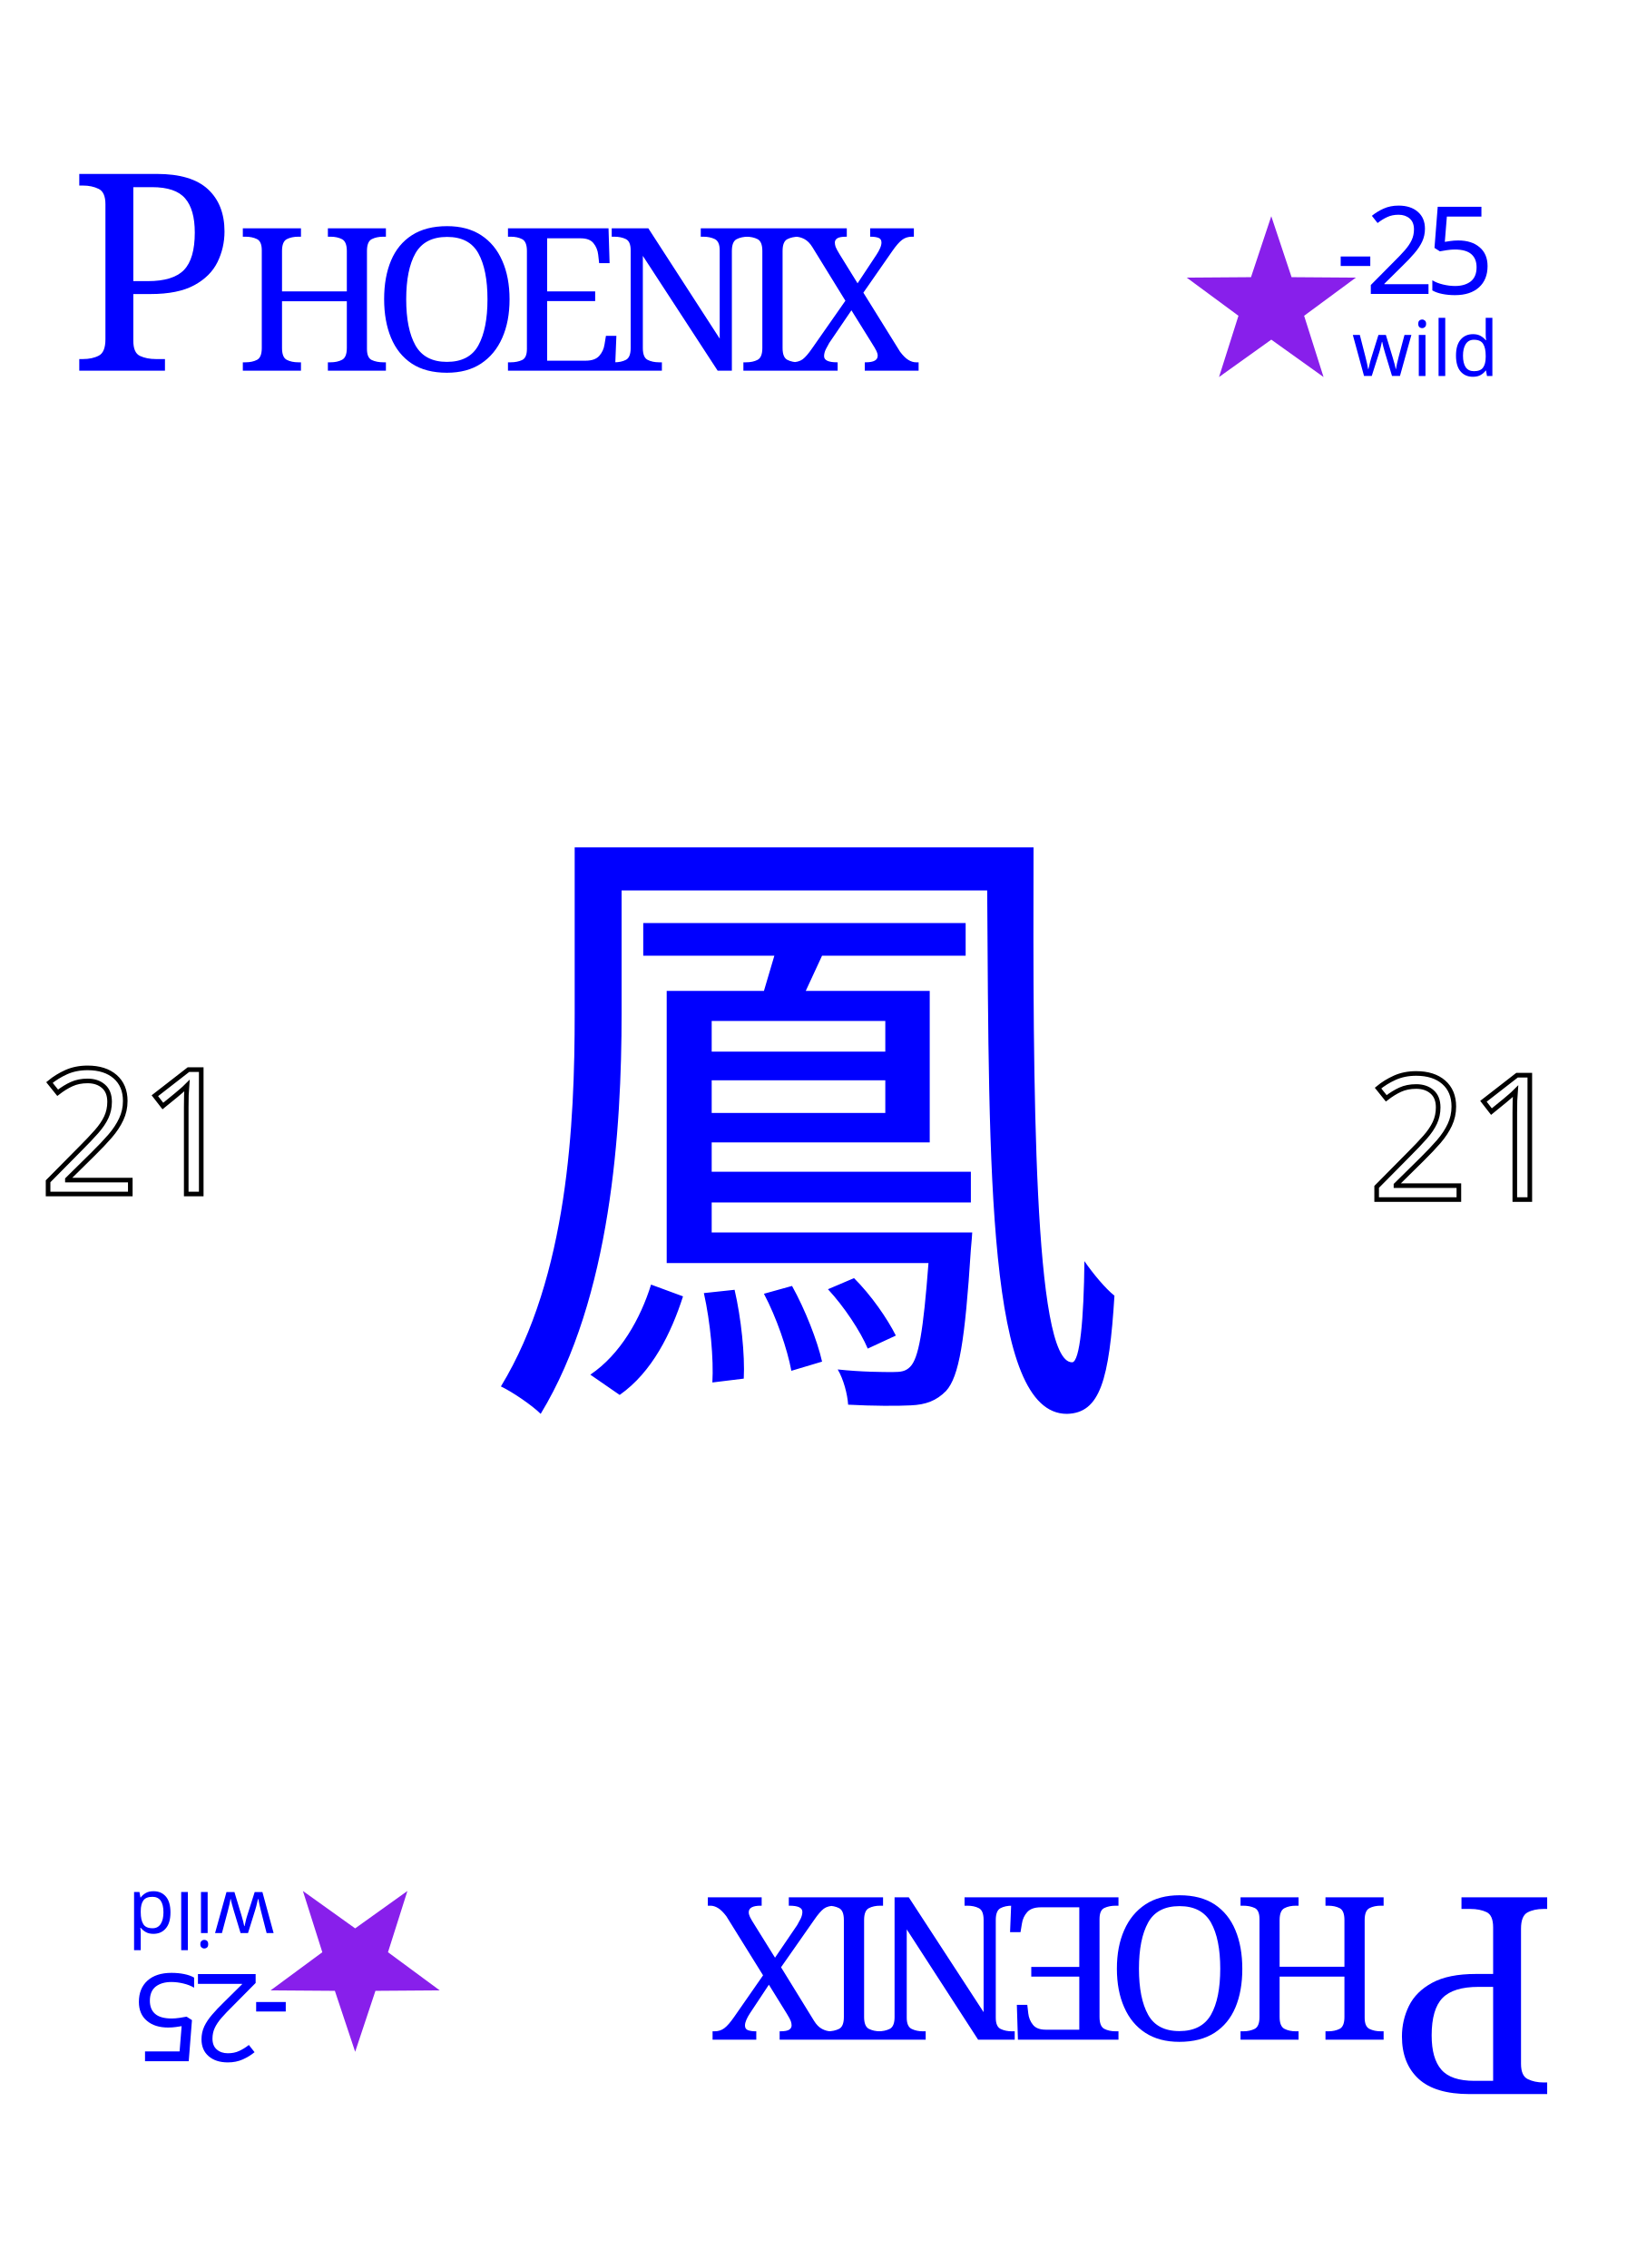
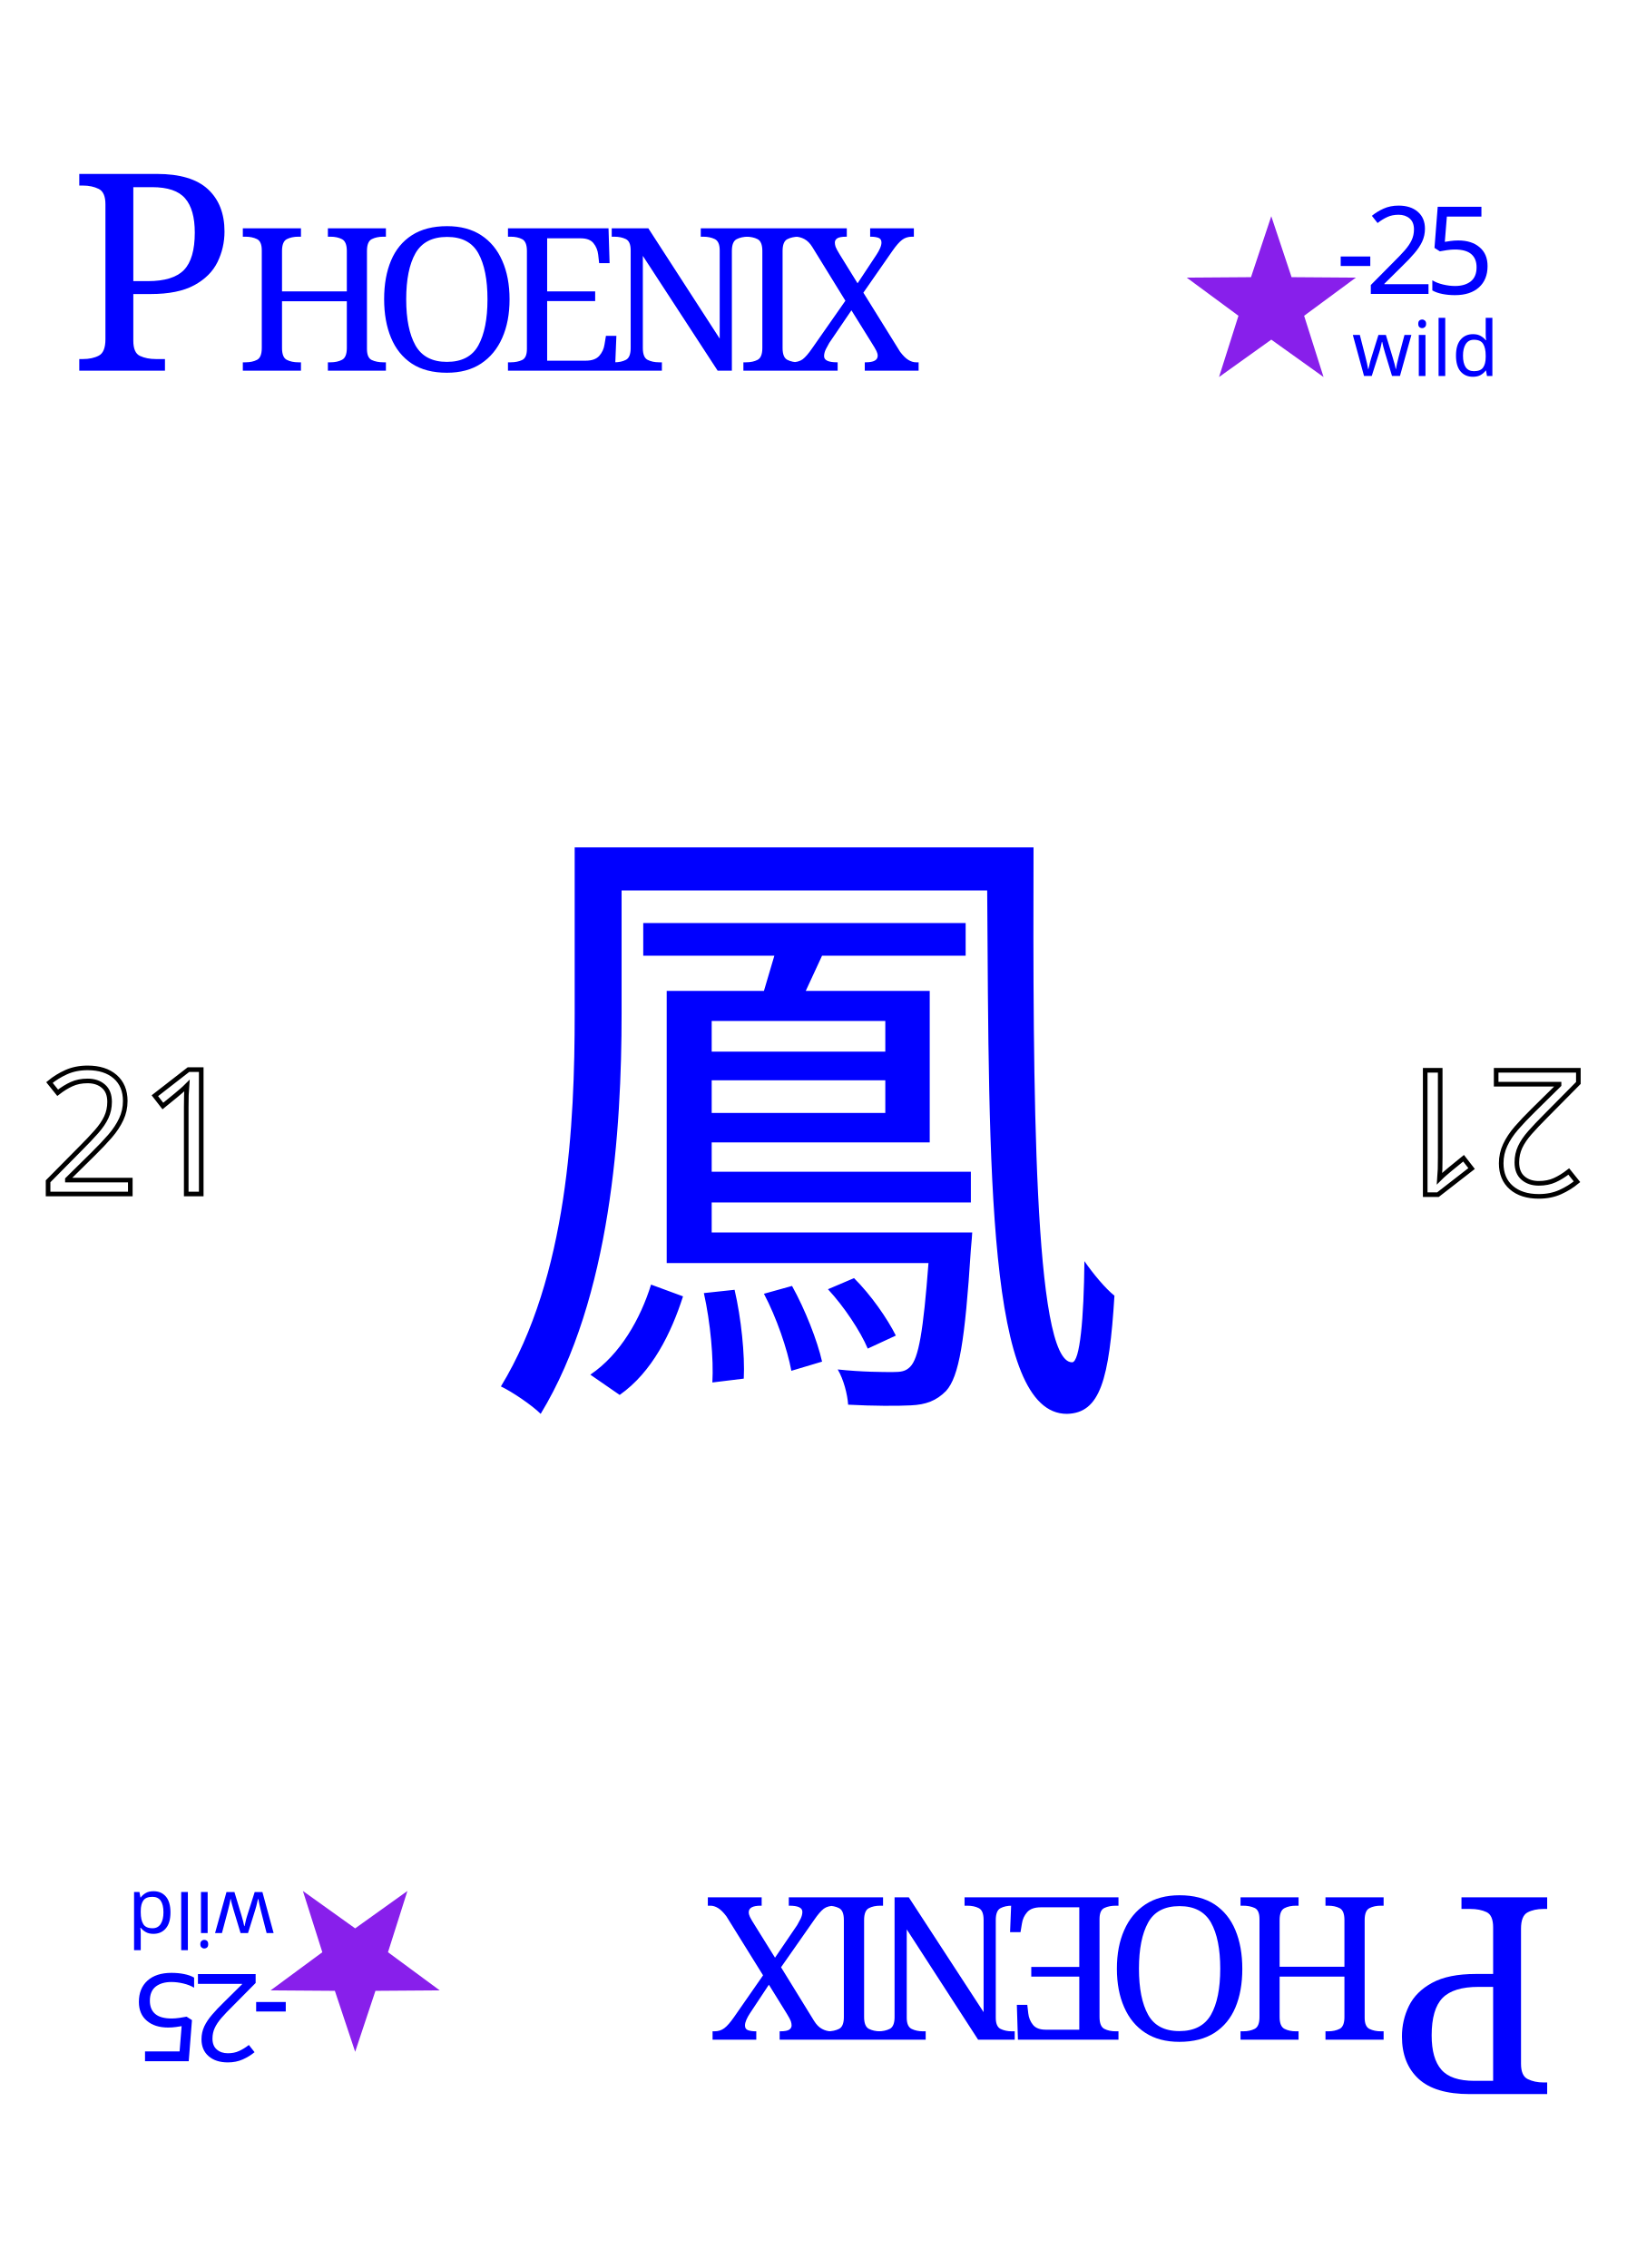
<svg xmlns="http://www.w3.org/2000/svg" width="224.25" height="312.781" id="svg18947" version="1.1">
  <defs id="defs18949">
    <linearGradient id="linearGradient3006">
      <stop id="stop3008" offset="0" style="stop-color:#ffffff;stop-opacity:1;" />
      <stop style="stop-color:#7f7f7f;stop-opacity:1;" offset="0.377" id="stop3014" />
      <stop id="stop3016" offset="0.802" style="stop-color:#ffffff;stop-opacity:1;" />
      <stop id="stop3010" offset="1" style="stop-color:#cccccc;stop-opacity:1" />
    </linearGradient>
    <linearGradient id="linearGradient3804">
      <stop id="stop3806" offset="0" style="stop-color:#000000;stop-opacity:1;" />
      <stop style="stop-color:#333333;stop-opacity:1" offset="0.5" id="stop3812" />
      <stop id="stop3808" offset="1" style="stop-color:#000000;stop-opacity:1;" />
    </linearGradient>
    <linearGradient id="linearGradient3833">
      <stop id="stop3835" offset="0" style="stop-color:#000000;stop-opacity:1;" />
      <stop style="stop-color:#333333;stop-opacity:1" offset="0.5" id="stop3841" />
      <stop id="stop3837" offset="1" style="stop-color:#000000;stop-opacity:1" />
    </linearGradient>
    <linearGradient id="linearGradient3851">
      <stop id="stop3853" offset="0" style="stop-color:#808080;stop-opacity:1;" />
      <stop style="stop-color:#ffffff;stop-opacity:1;" offset="0.5" id="stop3859" />
      <stop id="stop3855" offset="1" style="stop-color:#808080;stop-opacity:1;" />
    </linearGradient>
  </defs>
  <g id="layer1" transform="translate(-247.874,-381.6862)" style="display:inline">
    <g transform="translate(-0.5108173,6e-5)" id="g105150">
      <text xml:space="preserve" style="font-size:38px;font-style:normal;font-weight:normal;line-height:125%;letter-spacing:0px;word-spacing:0px;fill:#000000;fill-opacity:1;stroke:none;font-family:Sans" x="314.758" y="437.67" id="text9518">
        <tspan id="tspan9520" x="314.758" y="437.67" />
      </text>
      <text xml:space="preserve" style="font-size:38px;font-style:normal;font-weight:normal;line-height:125%;letter-spacing:0px;word-spacing:0px;fill:#000000;fill-opacity:1;stroke:none;font-family:Sans" x="545.138" y="421.799" id="text9788">
        <tspan id="tspan9790" x="545.138" y="421.799" />
      </text>
      <g id="g345447" transform="matrix(0.95,0,0,0.95,18.02549,26.90384)">
        <text id="text9514" y="427.268" x="252.473" style="font-size:40px;font-style:normal;font-variant:normal;font-weight:normal;font-stretch:normal;text-align:start;line-height:125%;letter-spacing:0px;word-spacing:0px;writing-mode:lr;text-anchor:start;fill:#0000ff;fill-opacity:1;stroke:none;font-family:serif;-inkscape-font-specification:'serif, Normal';" xml:space="preserve">
          <tspan style="letter-spacing:-2.978;-inkscape-font-specification:'serif, Normal';font-family:serif;font-weight:normal;font-style:normal;font-stretch:normal;font-variant:normal;font-size:40px;text-anchor:start;text-align:start;writing-mode:lr;line-height:125%;" y="427.268" x="252.473" id="tspan9516">P<tspan style="-inkscape-font-specification:'serif, Normal';font-family:serif;font-weight:normal;font-style:normal;font-stretch:normal;font-variant:normal;font-size:28.947px;text-anchor:start;text-align:start;writing-mode:lr;line-height:125%" id="tspan10163">HOENIX</tspan>
          </tspan>
        </text>
        <text id="text30682" y="416.127" x="436.36" style="font-size:17.723px;font-style:normal;font-variant:normal;font-weight:normal;font-stretch:normal;text-align:start;line-height:125%;letter-spacing:0px;word-spacing:0px;writing-mode:lr-tb;text-anchor:start;fill:#0000ff;fill-opacity:1;stroke:none;font-family:Card Characters;-inkscape-font-specification:Card Characters" xml:space="preserve">
          <tspan style="letter-spacing:-1.477" y="416.127" x="436.36" id="tspan30684">-25</tspan>
        </text>
        <text xml:space="preserve" style="font-size:11.128px;font-style:normal;font-variant:normal;font-weight:normal;font-stretch:normal;text-align:start;line-height:125%;letter-spacing:0px;word-spacing:0px;writing-mode:lr-tb;text-anchor:start;fill:#0000ff;fill-opacity:1;stroke:none;font-family:Card Characters;-inkscape-font-specification:Card Characters" x="438.699" y="428.043" id="text60027">
          <tspan id="tspan60029" x="438.699" y="428.043">wild</tspan>
        </text>
        <path style="fill:#881feb;fill-opacity:1" id="path86900" d="m 179.08,32.221 1.553,4.665 4.917,0.035 -3.957,2.919 1.486,4.687 -3.998,-2.861 -3.998,2.861 1.486,-4.687 -3.957,-2.919 4.917,-0.035 z" transform="matrix(1.897043,0,0,1.897043,87.26655,343.7178)" />
      </g>
      <g id="g345456" transform="matrix(-0.95,0,0,-0.95,702.9942,1049.25)">
        <text xml:space="preserve" style="font-size:40px;font-style:normal;font-variant:normal;font-weight:normal;font-stretch:normal;text-align:start;line-height:125%;letter-spacing:0px;word-spacing:0px;writing-mode:lr-tb;text-anchor:start;fill:#0000ff;fill-opacity:1;stroke:none;font-family:Card Characters;-inkscape-font-specification:Card Characters" x="252.473" y="427.268" id="text345458">
          <tspan id="tspan345460" x="252.473" y="427.268" style="letter-spacing:-2.978;-inkscape-font-specification:'serif, Normal';font-family:serif;font-weight:normal;font-style:normal;font-stretch:normal;font-variant:normal;font-size:40px;text-anchor:start;text-align:start;writing-mode:lr;line-height:125%">P<tspan style="-inkscape-font-specification:'serif, Normal';font-family:serif;font-weight:normal;font-style:normal;font-stretch:normal;font-variant:normal;font-size:28.947px;text-anchor:start;text-align:start;writing-mode:lr;line-height:125%" id="tspan10165">HOENIX</tspan>
          </tspan>
        </text>
        <text xml:space="preserve" style="font-size:17.723px;font-style:normal;font-variant:normal;font-weight:normal;font-stretch:normal;text-align:start;line-height:125%;letter-spacing:0px;word-spacing:0px;writing-mode:lr-tb;text-anchor:start;fill:#0000ff;fill-opacity:1;stroke:none;font-family:Card Characters;-inkscape-font-specification:Card Characters" x="436.36" y="416.127" id="text345462">
          <tspan id="tspan345464" x="436.36" y="416.127" style="letter-spacing:-1.477">-25</tspan>
        </text>
        <text id="text345466" y="428.043" x="438.699" style="font-size:11.128px;font-style:normal;font-variant:normal;font-weight:normal;font-stretch:normal;text-align:start;line-height:125%;letter-spacing:0px;word-spacing:0px;writing-mode:lr-tb;text-anchor:start;fill:#0000ff;fill-opacity:1;stroke:none;font-family:Card Characters;-inkscape-font-specification:Card Characters" xml:space="preserve">
          <tspan y="428.043" x="438.699" id="tspan345468">wild</tspan>
        </text>
        <path transform="matrix(1.897043,0,0,1.897043,87.26655,343.7178)" d="m 179.08,32.221 1.553,4.665 4.917,0.035 -3.957,2.919 1.486,4.687 -3.998,-2.861 -3.998,2.861 1.486,-4.687 -3.957,-2.919 4.917,-0.035 z" id="path345470" style="fill:#881feb;fill-opacity:1" />
      </g>
    </g>
    <g id="layer1-6-7" transform="matrix(0,-0.6363519,0.6363519,0,6.7262,767.9958)" style="fill:none;stroke:#000000;stroke-opacity:1">
      <text id="text70860-7" y="-348.31" x="387.558" style="font-style:normal;font-variant:normal;font-weight:normal;font-stretch:normal;font-size:37.746px;line-height:125%;font-family:'Card Characters';-inkscape-font-specification:'Card Characters';text-align:start;letter-spacing:0px;word-spacing:0px;writing-mode:lr-tb;text-anchor:start;fill:none;stroke:#000000;stroke-opacity:1" xml:space="preserve" transform="matrix(0,1,-1,0,0,0)">
        <tspan id="tspan70144" x="387.558" y="-348.31">21</tspan>
      </text>
    </g>
-     <g style="fill:none;stroke:#000000;stroke-opacity:1" transform="matrix(0,-0.6363519,0.6363519,0,189.9068,768.764)" id="g345441">
+     <g style="fill:none;stroke:#000000;stroke-opacity:1" transform="matrix(0,0.6363519,-0.6363519,0,713.2719,307.6415)" id="g345441">
      <text transform="matrix(0,1,-1,0,0,0)" xml:space="preserve" style="font-style:normal;font-variant:normal;font-weight:normal;font-stretch:normal;font-size:37.746px;line-height:125%;font-family:'Card Characters';-inkscape-font-specification:'Card Characters';text-align:start;letter-spacing:0px;word-spacing:0px;writing-mode:lr-tb;text-anchor:start;fill:none;stroke:#000000;stroke-opacity:1" x="387.558" y="-348.31" id="text345443">
        <tspan y="-348.31" x="387.558" id="tspan345445">21</tspan>
      </text>
    </g>
    <text xml:space="preserve" style="font-style:normal;font-weight:normal;font-size:40px;line-height:125%;font-family:sans-serif;letter-spacing:0px;word-spacing:0px;fill:#0000ff;fill-opacity:1;stroke:none;stroke-width:1px;stroke-linecap:butt;stroke-linejoin:miter;stroke-opacity:1;" x="313.874" y="569.467" id="text10167">
      <tspan id="tspan10169" x="313.874" y="569.467" style="font-style:normal;font-variant:normal;font-weight:normal;font-stretch:normal;font-size:90px;line-height:125%;font-family:sans-serif;-inkscape-font-specification:'sans-serif, Normal';text-align:start;writing-mode:lr-tb;text-anchor:start;fill:#0000ff;fill-opacity:1;">鳳</tspan>
    </text>
  </g>
</svg>
